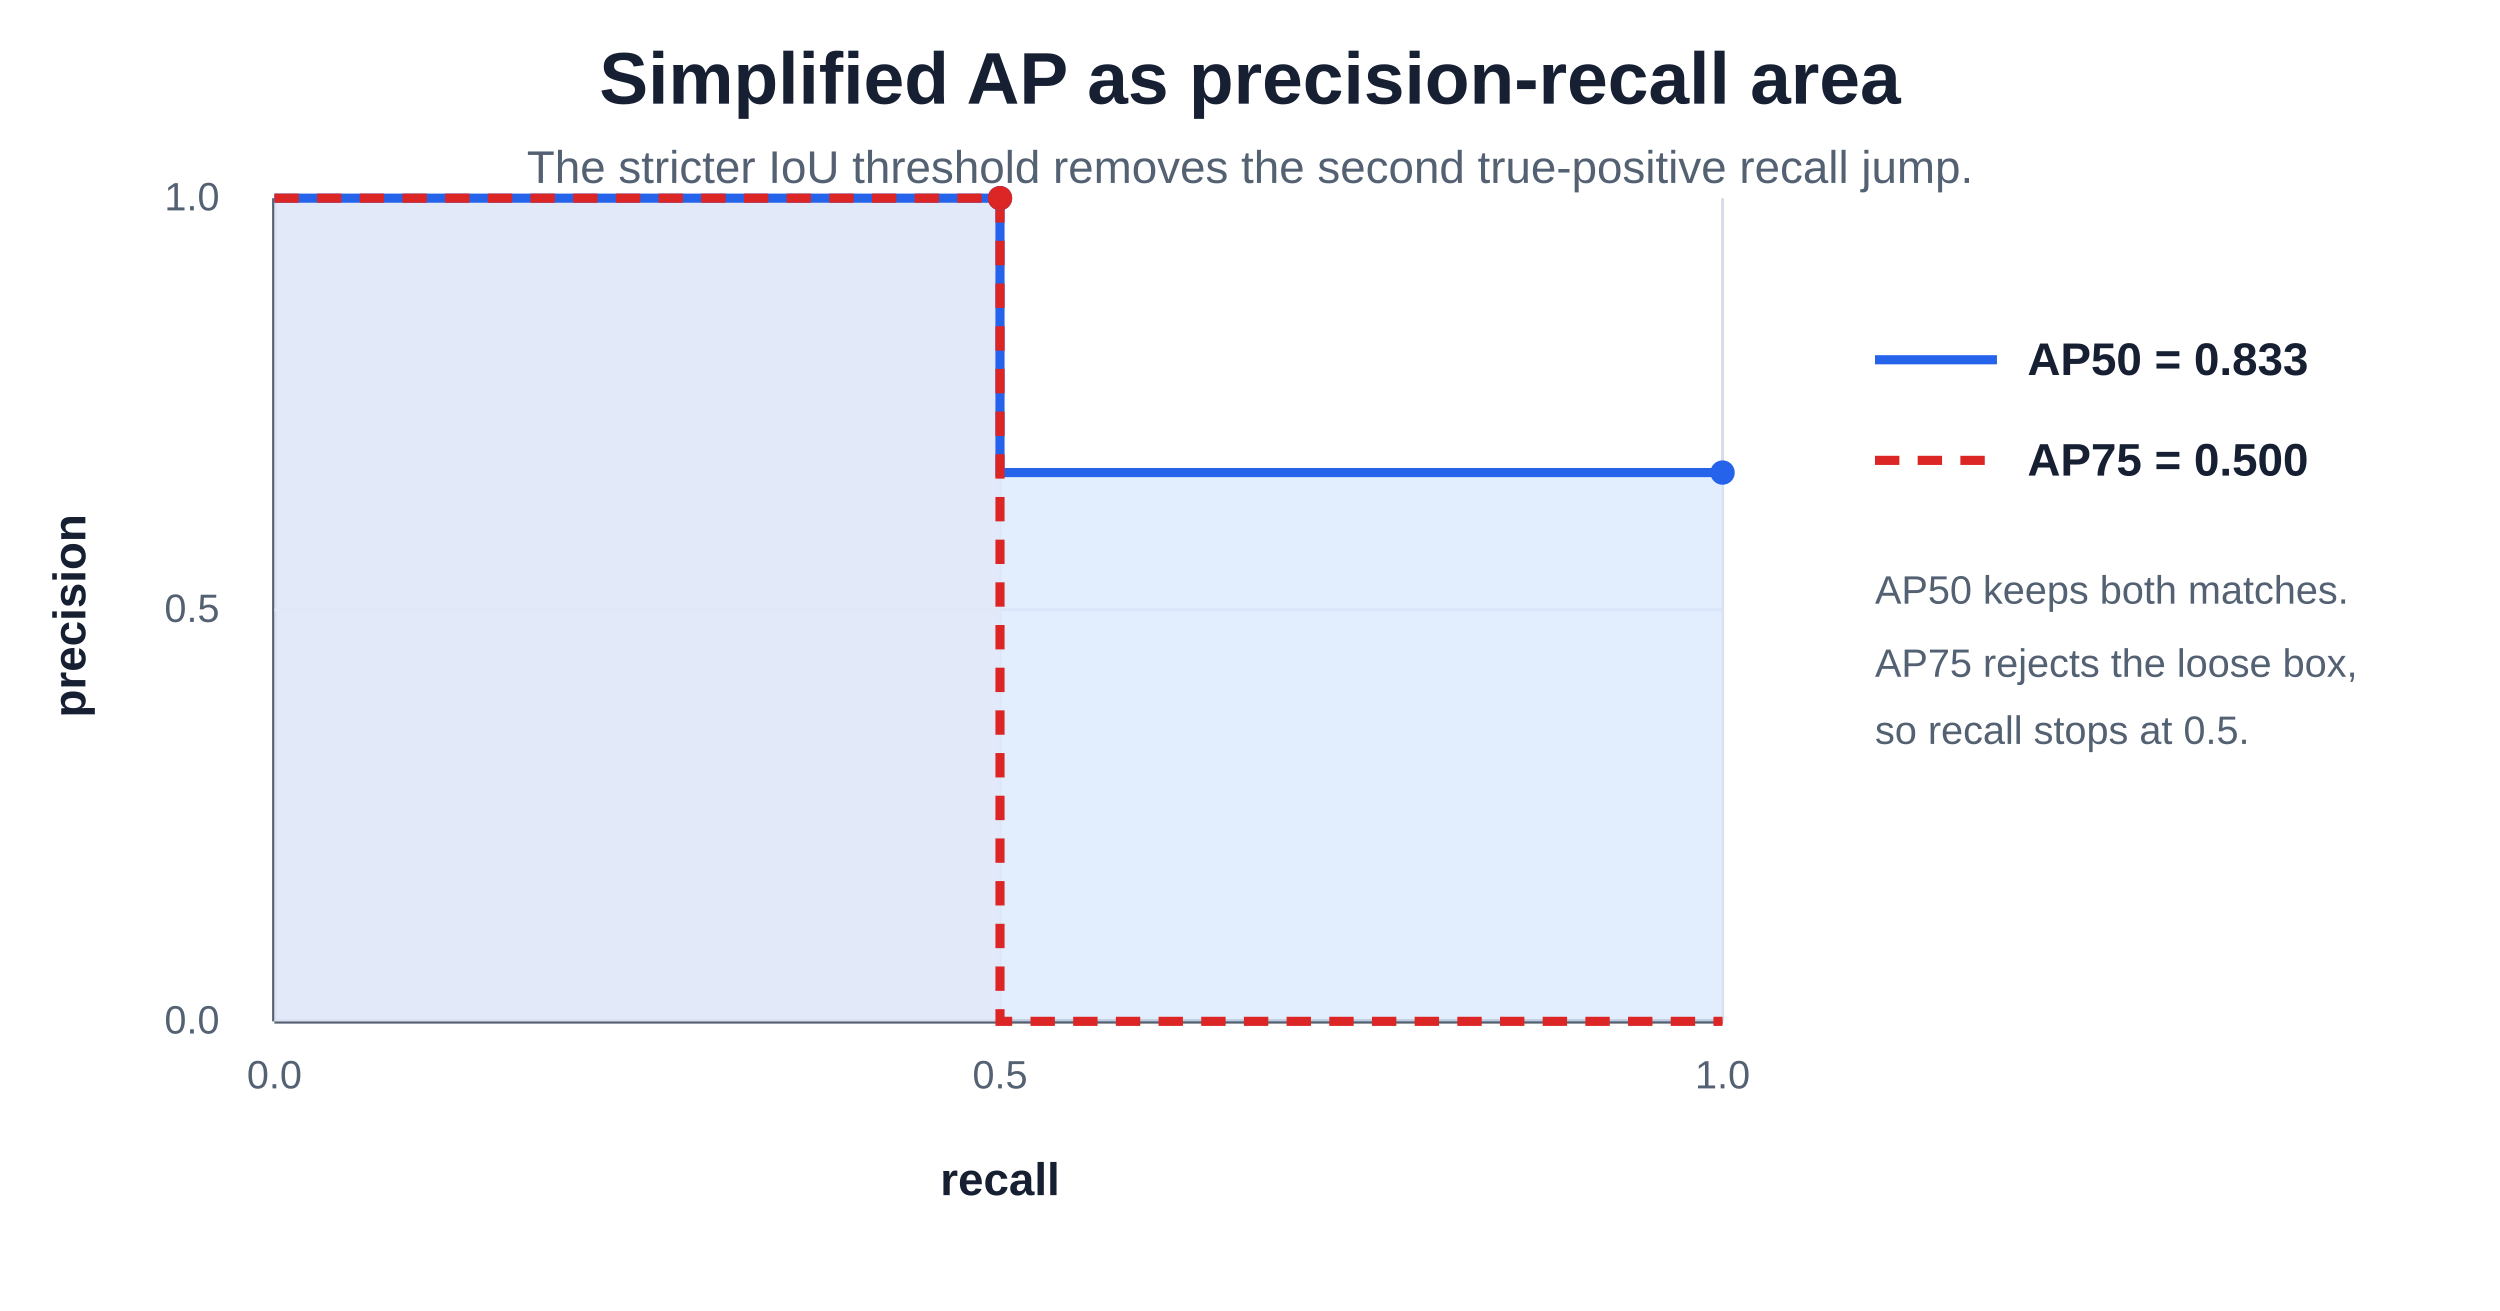
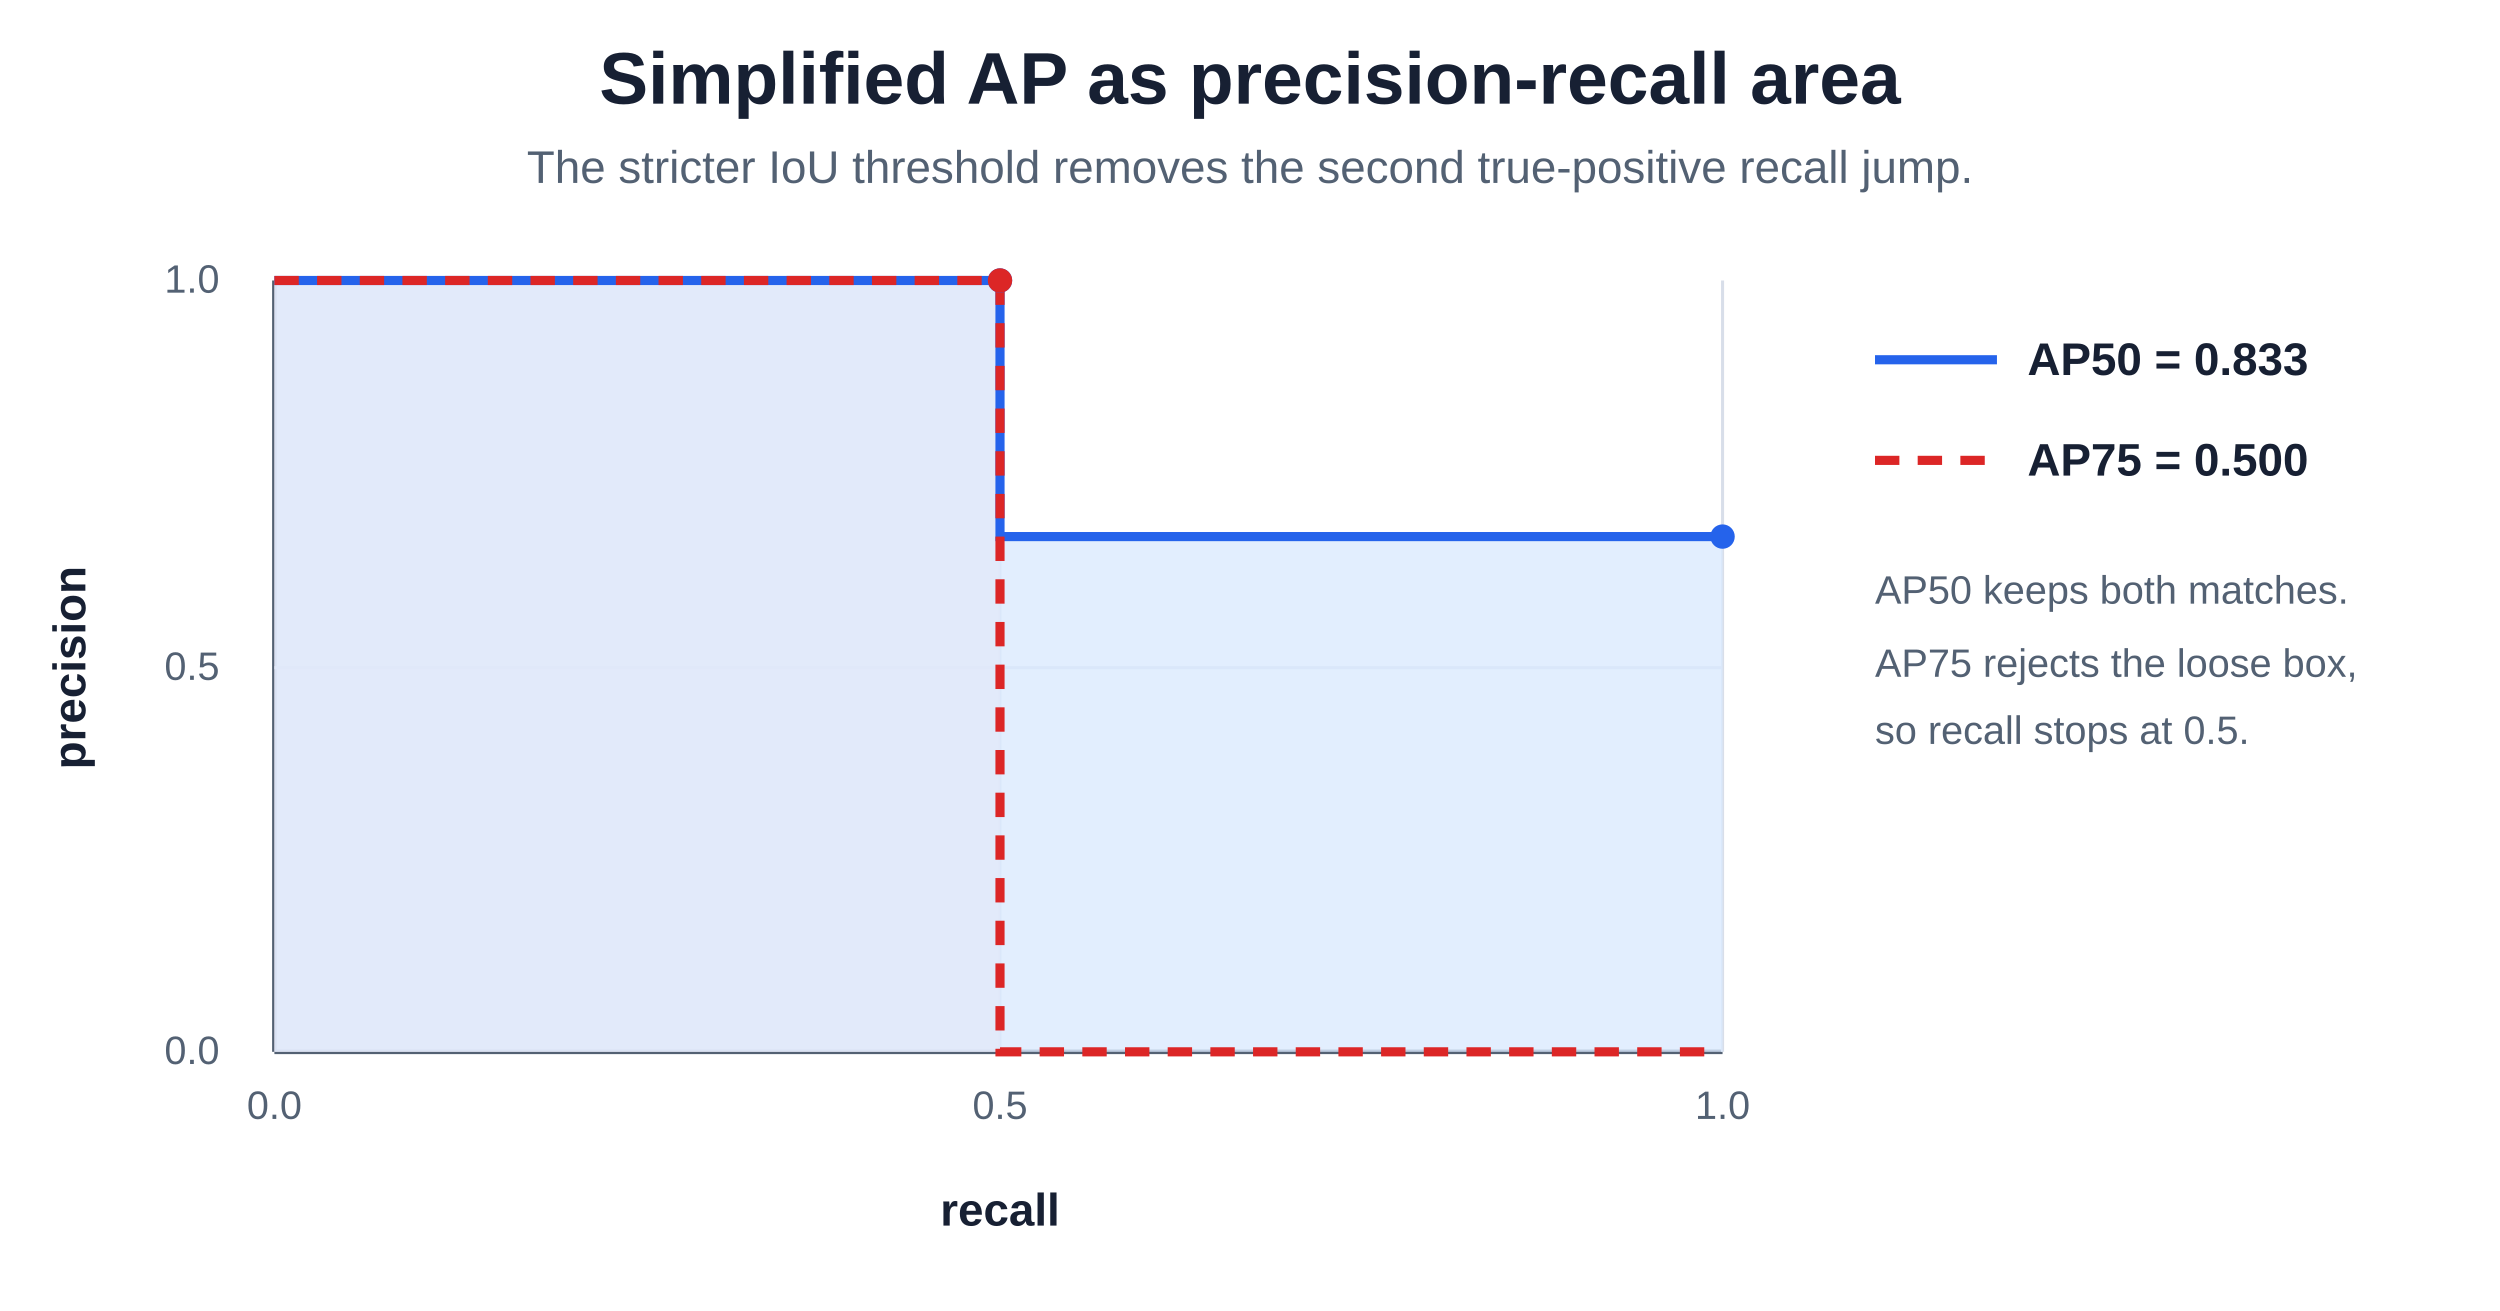
<svg xmlns="http://www.w3.org/2000/svg" width="820" height="430" viewBox="0 0 820 430" role="img" aria-labelledby="title desc">
  <rect width="820" height="430" fill="#ffffff" />
  <style>
    text { font-family: Arial, sans-serif; fill: #172033; }
    .muted { fill: #536173; }
    .axis { stroke: #536173; stroke-width: 1.5; }
    .grid { stroke: #d8dee9; stroke-width: 1; }
    .ap50 { stroke: #2563eb; stroke-width: 3; fill: none; }
    .ap75 { stroke: #dc2626; stroke-width: 3; fill: none; stroke-dasharray: 8 6; }
    .fill50 { fill: #dbeafe; fill-opacity: 0.8; }
    .fill75 { fill: #fee2e2; fill-opacity: 0.75; }
    .label { font-size: 15px; font-weight: 700; }
    .small { font-size: 13px; fill: #536173; }
  </style>
  <text x="410" y="34" text-anchor="middle" font-size="24" font-weight="800">Simplified AP as precision-recall area</text>
  <text x="410" y="60" text-anchor="middle" font-size="15" class="muted">The stricter IoU threshold removes the second true-positive recall jump.</text>
-   <line x1="90" y1="335" x2="565" y2="335" class="axis" />
-   <line x1="90" y1="65" x2="90" y2="335" class="axis" />
-   <line x1="90" y1="200" x2="565" y2="200" class="grid" />
-   <line x1="328" y1="65" x2="328" y2="335" class="grid" />
-   <line x1="565" y1="65" x2="565" y2="335" class="grid" />
-   <text x="90" y="357" text-anchor="middle" class="small">0.0</text>
-   <text x="328" y="357" text-anchor="middle" class="small">0.5</text>
-   <text x="565" y="357" text-anchor="middle" class="small">1.0</text>
-   <text x="328" y="392" text-anchor="middle" class="label">recall</text>
-   <text x="72" y="339" text-anchor="end" class="small">0.0</text>
-   <text x="72" y="204" text-anchor="end" class="small">0.5</text>
-   <text x="72" y="69" text-anchor="end" class="small">1.0</text>
-   <text x="28" y="202" transform="rotate(-90 28 202)" text-anchor="middle" class="label">precision</text>
-   <rect x="90" y="65" width="238" height="270" class="fill75" />
-   <rect x="90" y="65" width="238" height="270" class="fill50" />
-   <rect x="328" y="155" width="237" height="180" class="fill50" />
-   <path d="M90 65 H328 V155 H565" class="ap50" />
-   <path d="M90 65 H328 V335 H565" class="ap75" />
-   <circle cx="328" cy="65" r="4" fill="#2563eb" />
-   <circle cx="565" cy="155" r="4" fill="#2563eb" />
-   <circle cx="328" cy="65" r="4" fill="#dc2626" />
+   <line x1="90" y1="345" x2="565" y2="345" class="axis" />
+   <line x1="90" y1="92" x2="90" y2="345" class="axis" />
+   <line x1="90" y1="219" x2="565" y2="219" class="grid" />
+   <line x1="328" y1="92" x2="328" y2="345" class="grid" />
+   <line x1="565" y1="92" x2="565" y2="345" class="grid" />
+   <text x="90" y="367" text-anchor="middle" class="small">0.0</text>
+   <text x="328" y="367" text-anchor="middle" class="small">0.5</text>
+   <text x="565" y="367" text-anchor="middle" class="small">1.0</text>
+   <text x="328" y="402" text-anchor="middle" class="label">recall</text>
+   <text x="72" y="349" text-anchor="end" class="small">0.0</text>
+   <text x="72" y="223" text-anchor="end" class="small">0.5</text>
+   <text x="72" y="96" text-anchor="end" class="small">1.0</text>
+   <text x="28" y="219" transform="rotate(-90 28 219)" text-anchor="middle" class="label">precision</text>
+   <rect x="90" y="92" width="238" height="253" class="fill75" />
+   <rect x="90" y="92" width="238" height="253" class="fill50" />
+   <rect x="328" y="176" width="237" height="169" class="fill50" />
+   <path d="M90 92 H328 V176 H565" class="ap50" />
+   <path d="M90 92 H328 V345 H565" class="ap75" />
+   <circle cx="328" cy="92" r="4" fill="#2563eb" />
+   <circle cx="565" cy="176" r="4" fill="#2563eb" />
+   <circle cx="328" cy="92" r="4" fill="#dc2626" />
  <line x1="615" y1="118" x2="655" y2="118" class="ap50" />
  <text x="665" y="123" class="label">AP50 = 0.833</text>
  <line x1="615" y1="151" x2="655" y2="151" class="ap75" />
  <text x="665" y="156" class="label">AP75 = 0.500</text>
  <text x="615" y="198" class="small">AP50 keeps both matches.</text>
  <text x="615" y="222" class="small">AP75 rejects the loose box,</text>
  <text x="615" y="244" class="small">so recall stops at 0.5.</text>
</svg>
